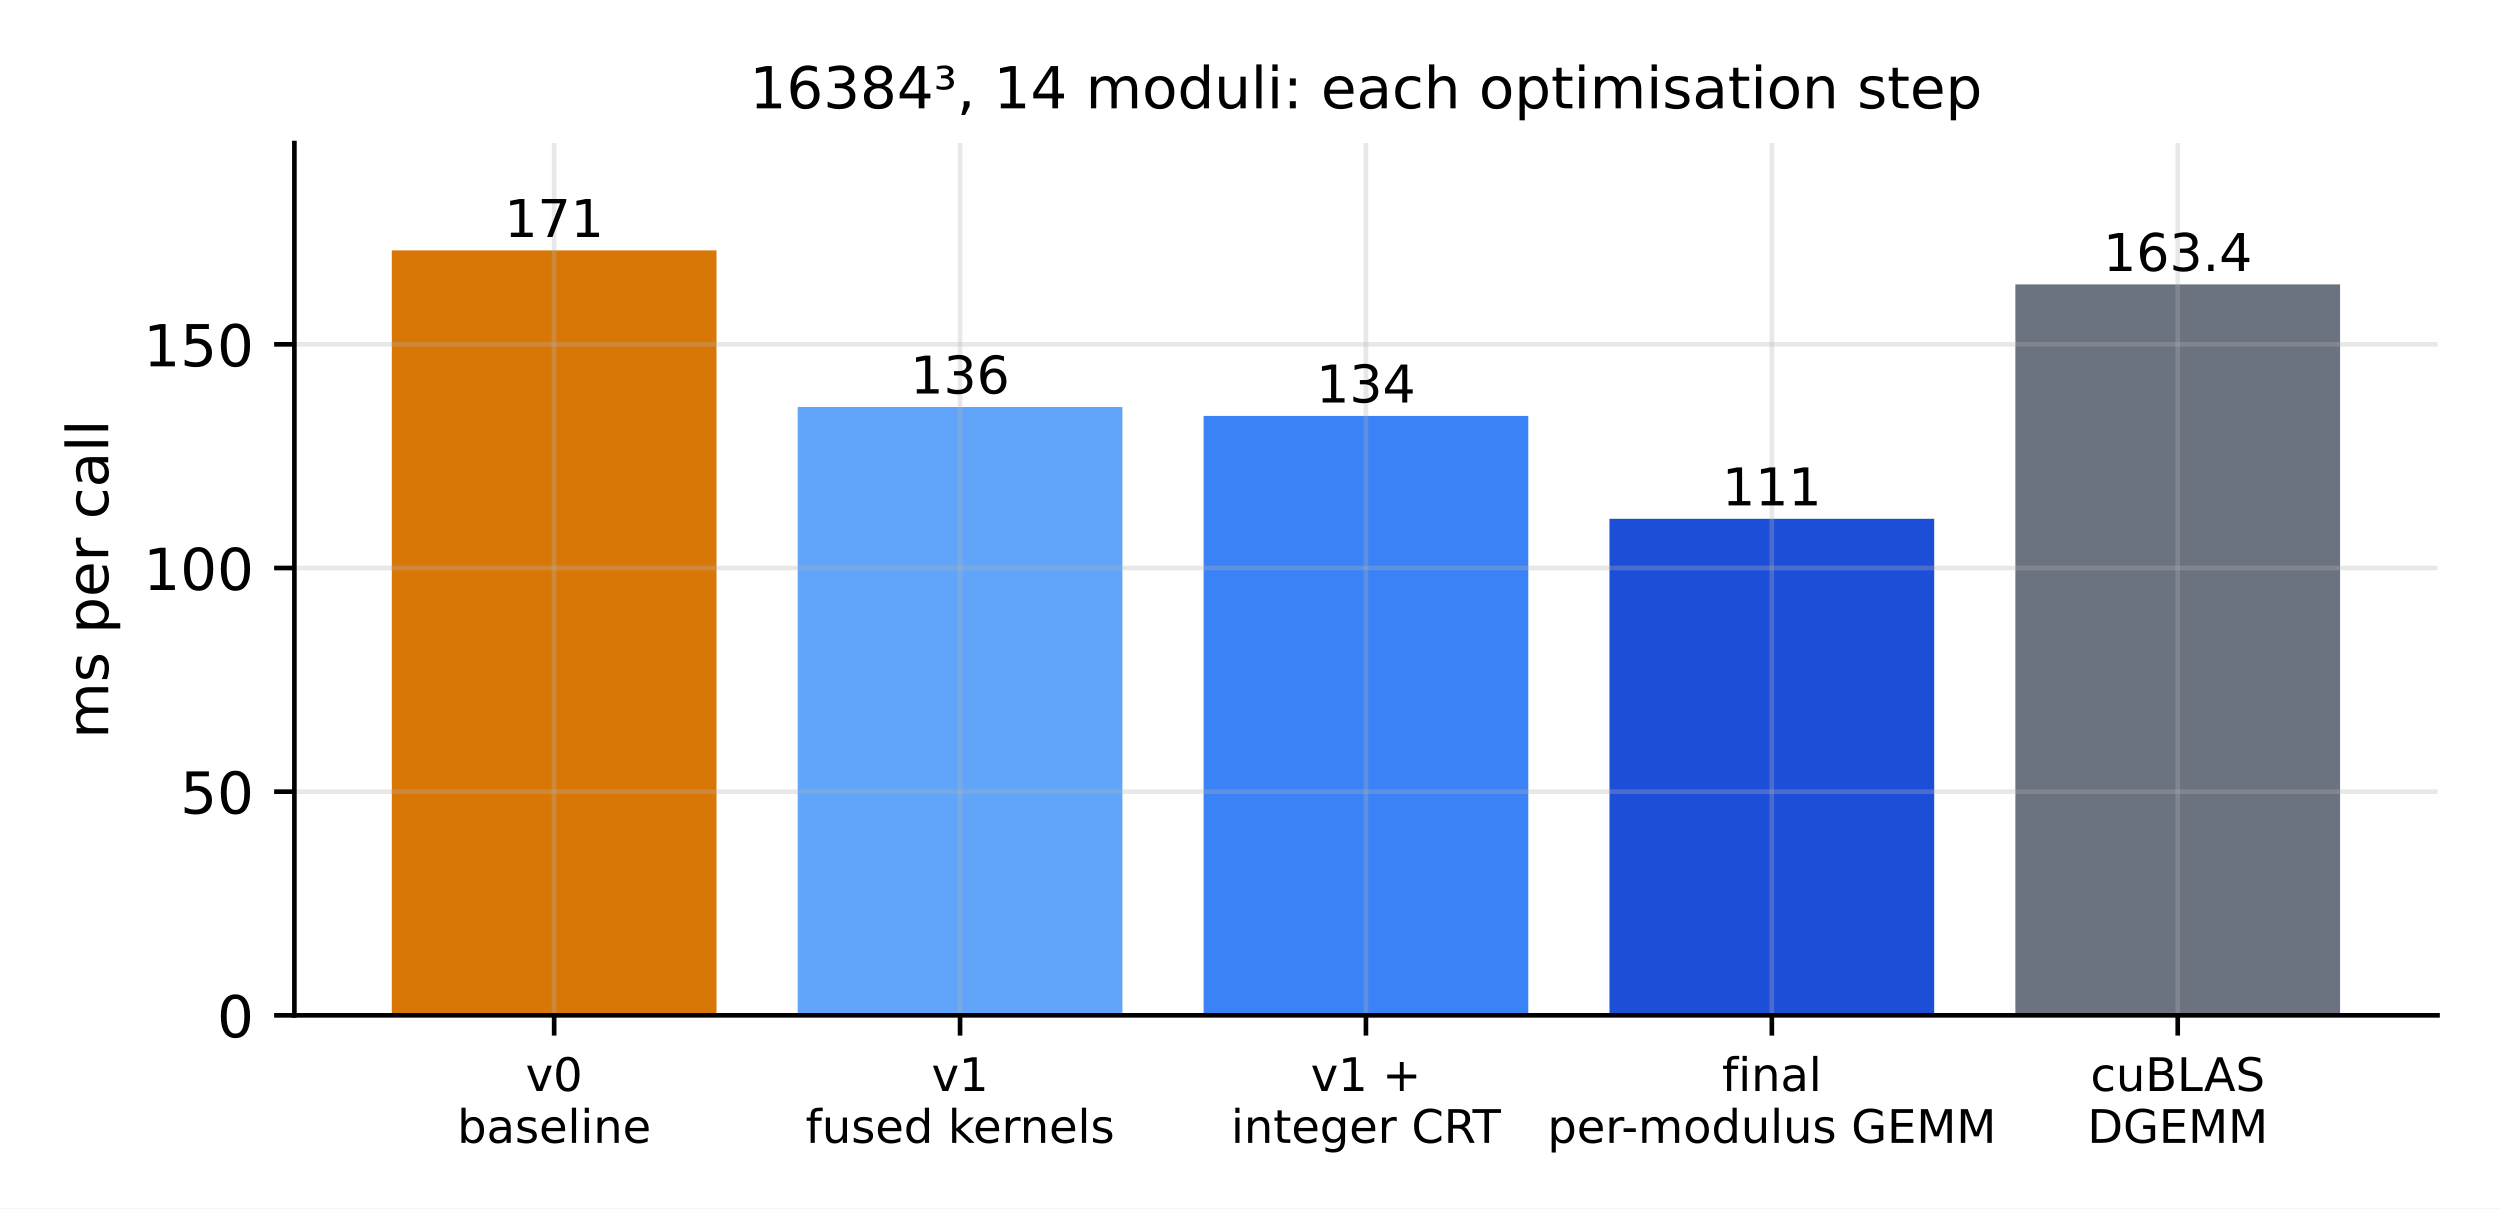
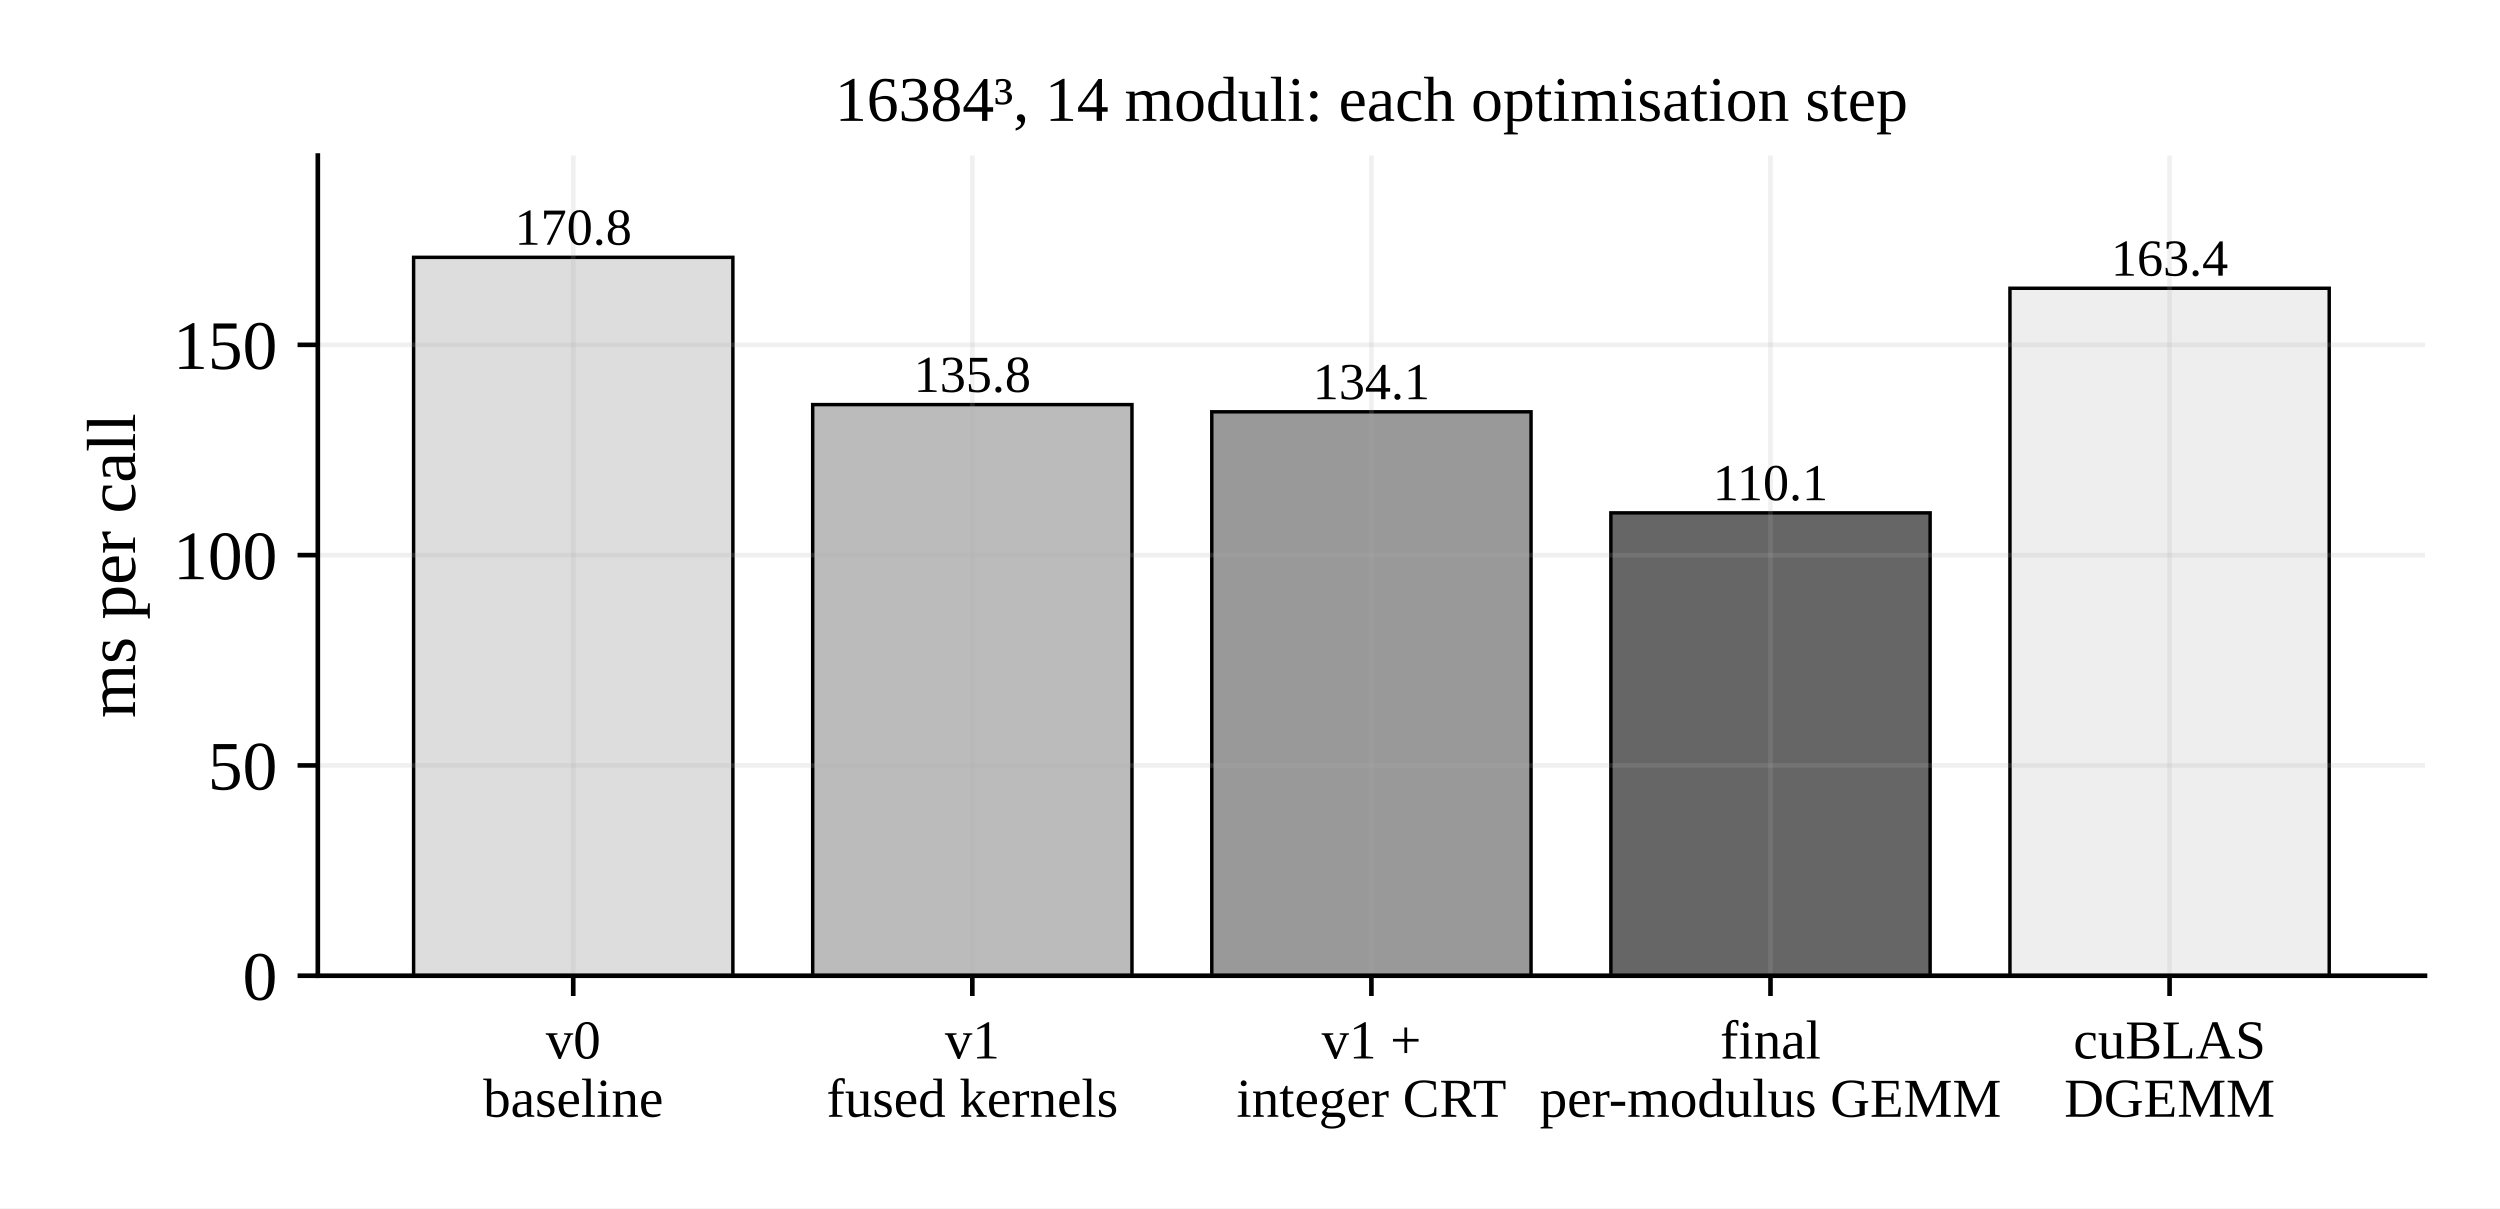
<svg xmlns="http://www.w3.org/2000/svg" xmlns:xlink="http://www.w3.org/1999/xlink" width="432pt" height="208.8pt" viewBox="0 0 432 208.8" version="1.1">
  <defs>
    <style type="text/css">*{stroke-linejoin: round; stroke-linecap: butt}</style>
  </defs>
  <g id="figure_1">
    <g id="patch_1">
      <path d="M 0 208.8  L 432 208.8  L 432 0  L 0 0  z " style="fill: #ffffff" />
    </g>
    <g id="axes_1">
      <g id="patch_2">
-         <path d="M 50.87 175.448  L 421.2 175.448  L 421.2 24.72  L 50.87 24.72  z " style="fill: #ffffff" />
+         <path d="M 54.92 168.608  L 419.04 168.608  L 419.04 26.88  L 54.92 26.88  z " style="fill: #ffffff" />
      </g>
      <g id="patch_3">
-         <path d="M 67.703 175.448  L 123.814 175.448  L 123.814 43.271  L 67.703 43.271  z " clip-path="url(#p07da9d6d3c)" style="fill: #d97706" />
+         <path d="M 71.471 168.608  L 126.641 168.608  L 126.641 44.466  L 71.471 44.466  z " clip-path="url(#pa56606865e)" style="fill: #dddddd; stroke: #000000; stroke-width: 0.6; stroke-linejoin: miter" />
      </g>
      <g id="patch_4">
-         <path d="M 137.841 175.448  L 193.952 175.448  L 193.952 70.325  L 137.841 70.325  z " clip-path="url(#p07da9d6d3c)" style="fill: #60a5fa" />
+         <path d="M 140.433 168.608  L 195.603 168.608  L 195.603 69.91  L 140.433 69.91  z " clip-path="url(#pa56606865e)" style="fill: #bbbbbb; stroke: #000000; stroke-width: 0.6; stroke-linejoin: miter" />
      </g>
      <g id="patch_5">
-         <path d="M 207.98 175.448  L 264.09 175.448  L 264.09 71.871  L 207.98 71.871  z " clip-path="url(#p07da9d6d3c)" style="fill: #3b82f6" />
+         <path d="M 209.395 168.608  L 264.565 168.608  L 264.565 71.158  L 209.395 71.158  z " clip-path="url(#pa56606865e)" style="fill: #999999; stroke: #000000; stroke-width: 0.6; stroke-linejoin: miter" />
      </g>
      <g id="patch_6">
-         <path d="M 278.118 175.448  L 334.229 175.448  L 334.229 89.649  L 278.118 89.649  z " clip-path="url(#p07da9d6d3c)" style="fill: #1d4ed8" />
+         <path d="M 278.357 168.608  L 333.527 168.608  L 333.527 88.619  L 278.357 88.619  z " clip-path="url(#pa56606865e)" style="fill: #666666; stroke: #000000; stroke-width: 0.6; stroke-linejoin: miter" />
      </g>
      <g id="patch_7">
-         <path d="M 348.256 175.448  L 404.367 175.448  L 404.367 49.146  L 348.256 49.146  z " clip-path="url(#p07da9d6d3c)" style="fill: #6b7280" />
+         <path d="M 347.319 168.608  L 402.489 168.608  L 402.489 49.816  L 347.319 49.816  z " clip-path="url(#pa56606865e)" style="fill: #eeeeee; stroke: #000000; stroke-width: 0.6; stroke-linejoin: miter" />
      </g>
      <g id="matplotlib.axis_1">
        <g id="xtick_1">
          <g id="line2d_1">
-             <path d="M 95.758 175.448  L 95.758 24.72  " clip-path="url(#p07da9d6d3c)" style="fill: none; stroke: #b0b0b0; stroke-opacity: 0.3; stroke-width: 0.8; stroke-linecap: square" />
+             <path d="M 99.056 168.608  L 99.056 26.88  " clip-path="url(#pa56606865e)" style="fill: none; stroke: #b0b0b0; stroke-opacity: 0.18; stroke-width: 0.8; stroke-linecap: square" />
          </g>
          <g id="line2d_2">
            <defs>
-               <path id="m02b2b4de60" d="M 0 0  L 0 3.5  " style="stroke: #000000; stroke-width: 0.8" />
+               <path id="m4ca94cbc51" d="M 0 0  L 0 3.5  " style="stroke: #000000; stroke-width: 0.8" />
            </defs>
            <g>
-               <use xlink:href="#m02b2b4de60" x="95.758" y="175.448" style="stroke: #000000; stroke-width: 0.8" />
+               <use xlink:href="#m4ca94cbc51" x="99.056" y="168.608" style="stroke: #000000; stroke-width: 0.8" />
            </g>
          </g>
          <g id="text_1">
-             <text style="font-size: 8px; font-family: 'DejaVu Sans'" transform="translate(90.84598 188.5267)">v0</text>
-             <text style="font-size: 8px; font-family: 'DejaVu Sans'" transform="translate(79.00411 197.485)">baseline</text>
+             <text style="font-size: 9.5px; font-family: 'Times New Roman'" transform="translate(94.30576 182.9067)">v0</text>
+             <text style="font-size: 9.5px; font-family: 'Times New Roman'" transform="translate(83.49209 192.9776)">baseline</text>
          </g>
        </g>
        <g id="xtick_2">
          <g id="line2d_3">
-             <path d="M 165.897 175.448  L 165.897 24.72  " clip-path="url(#p07da9d6d3c)" style="fill: none; stroke: #b0b0b0; stroke-opacity: 0.3; stroke-width: 0.8; stroke-linecap: square" />
+             <path d="M 168.018 168.608  L 168.018 26.88  " clip-path="url(#pa56606865e)" style="fill: none; stroke: #b0b0b0; stroke-opacity: 0.18; stroke-width: 0.8; stroke-linecap: square" />
          </g>
          <g id="line2d_4">
            <g>
-               <use xlink:href="#m02b2b4de60" x="165.897" y="175.448" style="stroke: #000000; stroke-width: 0.8" />
+               <use xlink:href="#m4ca94cbc51" x="168.018" y="168.608" style="stroke: #000000; stroke-width: 0.8" />
            </g>
          </g>
          <g id="text_2">
-             <text style="font-size: 8px; font-family: 'DejaVu Sans'" transform="translate(160.9842 188.5267)">v1</text>
-             <text style="font-size: 8px; font-family: 'DejaVu Sans'" transform="translate(139.1999 197.485)">fused kernels</text>
+             <text style="font-size: 9.5px; font-family: 'Times New Roman'" transform="translate(163.2679 182.9067)">v1</text>
+             <text style="font-size: 9.5px; font-family: 'Times New Roman'" transform="translate(142.8243 192.9776)">fused kernels</text>
          </g>
        </g>
        <g id="xtick_3">
          <g id="line2d_5">
-             <path d="M 236.035 175.448  L 236.035 24.72  " clip-path="url(#p07da9d6d3c)" style="fill: none; stroke: #b0b0b0; stroke-opacity: 0.3; stroke-width: 0.8; stroke-linecap: square" />
+             <path d="M 236.98 168.608  L 236.98 26.88  " clip-path="url(#pa56606865e)" style="fill: none; stroke: #b0b0b0; stroke-opacity: 0.18; stroke-width: 0.8; stroke-linecap: square" />
          </g>
          <g id="line2d_6">
            <g>
-               <use xlink:href="#m02b2b4de60" x="236.035" y="175.448" style="stroke: #000000; stroke-width: 0.8" />
+               <use xlink:href="#m4ca94cbc51" x="236.98" y="168.608" style="stroke: #000000; stroke-width: 0.8" />
            </g>
          </g>
          <g id="text_3">
-             <text style="font-size: 8px; font-family: 'DejaVu Sans'" transform="translate(226.4994 188.5267)">v1 +</text>
-             <text style="font-size: 8px; font-family: 'DejaVu Sans'" transform="translate(212.7175 197.485)">integer CRT</text>
+             <text style="font-size: 9.5px; font-family: 'Times New Roman'" transform="translate(228.3639 182.9067)">v1 +</text>
+             <text style="font-size: 9.5px; font-family: 'Times New Roman'" transform="translate(213.6516 192.9776)">integer CRT</text>
          </g>
        </g>
        <g id="xtick_4">
          <g id="line2d_7">
-             <path d="M 306.173 175.448  L 306.173 24.72  " clip-path="url(#p07da9d6d3c)" style="fill: none; stroke: #b0b0b0; stroke-opacity: 0.3; stroke-width: 0.8; stroke-linecap: square" />
+             <path d="M 305.942 168.608  L 305.942 26.88  " clip-path="url(#pa56606865e)" style="fill: none; stroke: #b0b0b0; stroke-opacity: 0.18; stroke-width: 0.8; stroke-linecap: square" />
          </g>
          <g id="line2d_8">
            <g>
-               <use xlink:href="#m02b2b4de60" x="306.173" y="175.448" style="stroke: #000000; stroke-width: 0.8" />
+               <use xlink:href="#m4ca94cbc51" x="305.942" y="168.608" style="stroke: #000000; stroke-width: 0.8" />
            </g>
          </g>
          <g id="text_4">
-             <text style="font-size: 8px; font-family: 'DejaVu Sans'" transform="translate(297.5564 188.5267)">final</text>
-             <text style="font-size: 8px; font-family: 'DejaVu Sans'" transform="translate(267.3914 197.485)">per-modulus GEMM</text>
+             <text style="font-size: 9.5px; font-family: 'Times New Roman'" transform="translate(297.2377 182.9163)">final</text>
+             <text style="font-size: 9.5px; font-family: 'Times New Roman'" transform="translate(266.0607 192.9873)">per-modulus GEMM</text>
          </g>
        </g>
        <g id="xtick_5">
          <g id="line2d_9">
-             <path d="M 376.312 175.448  L 376.312 24.72  " clip-path="url(#p07da9d6d3c)" style="fill: none; stroke: #b0b0b0; stroke-opacity: 0.3; stroke-width: 0.8; stroke-linecap: square" />
+             <path d="M 374.904 168.608  L 374.904 26.88  " clip-path="url(#pa56606865e)" style="fill: none; stroke: #b0b0b0; stroke-opacity: 0.18; stroke-width: 0.8; stroke-linecap: square" />
          </g>
          <g id="line2d_10">
            <g>
-               <use xlink:href="#m02b2b4de60" x="376.312" y="175.448" style="stroke: #000000; stroke-width: 0.8" />
+               <use xlink:href="#m4ca94cbc51" x="374.904" y="168.608" style="stroke: #000000; stroke-width: 0.8" />
            </g>
          </g>
          <g id="text_5">
-             <text style="font-size: 8px; font-family: 'DejaVu Sans'" transform="translate(361.2384 188.5267)">cuBLAS</text>
-             <text style="font-size: 8px; font-family: 'DejaVu Sans'" transform="translate(360.7021 197.485)">DGEMM</text>
+             <text style="font-size: 9.5px; font-family: 'Times New Roman'" transform="translate(358.2792 182.9067)">cuBLAS</text>
+             <text style="font-size: 9.5px; font-family: 'Times New Roman'" transform="translate(356.6947 192.968)">DGEMM</text>
          </g>
        </g>
      </g>
      <g id="matplotlib.axis_2">
        <g id="ytick_1">
          <g id="line2d_11">
-             <path d="M 50.87 175.448  L 421.2 175.448  " clip-path="url(#p07da9d6d3c)" style="fill: none; stroke: #b0b0b0; stroke-opacity: 0.3; stroke-width: 0.8; stroke-linecap: square" />
+             <path d="M 54.92 168.608  L 419.04 168.608  " clip-path="url(#pa56606865e)" style="fill: none; stroke: #b0b0b0; stroke-opacity: 0.18; stroke-width: 0.8; stroke-linecap: square" />
          </g>
          <g id="line2d_12">
            <defs>
-               <path id="m905aa00a35" d="M 0 0  L -3.5 0  " style="stroke: #000000; stroke-width: 0.8" />
+               <path id="mf4a1a65946" d="M 0 0  L -3.5 0  " style="stroke: #000000; stroke-width: 0.8" />
            </defs>
            <g>
-               <use xlink:href="#m905aa00a35" x="50.87" y="175.448" style="stroke: #000000; stroke-width: 0.8" />
+               <use xlink:href="#mf4a1a65946" x="54.92" y="168.608" style="stroke: #000000; stroke-width: 0.8" />
            </g>
          </g>
          <g id="text_6">
-             <text style="font-size: 10px; font-family: 'DejaVu Sans'; text-anchor: end" x="43.87" y="179.247" transform="rotate(-0 43.87 179.2472)">0</text>
+             <text style="font-size: 12px; font-family: 'Times New Roman'; text-anchor: end" x="47.92" y="172.768" transform="rotate(-0 47.92 172.7679)">0</text>
          </g>
        </g>
        <g id="ytick_2">
          <g id="line2d_13">
-             <path d="M 50.87 136.8  L 421.2 136.8  " clip-path="url(#p07da9d6d3c)" style="fill: none; stroke: #b0b0b0; stroke-opacity: 0.3; stroke-width: 0.8; stroke-linecap: square" />
+             <path d="M 54.92 132.267  L 419.04 132.267  " clip-path="url(#pa56606865e)" style="fill: none; stroke: #b0b0b0; stroke-opacity: 0.18; stroke-width: 0.8; stroke-linecap: square" />
          </g>
          <g id="line2d_14">
            <g>
-               <use xlink:href="#m905aa00a35" x="50.87" y="136.8" style="stroke: #000000; stroke-width: 0.8" />
+               <use xlink:href="#mf4a1a65946" x="54.92" y="132.267" style="stroke: #000000; stroke-width: 0.8" />
            </g>
          </g>
          <g id="text_7">
-             <text style="font-size: 10px; font-family: 'DejaVu Sans'; text-anchor: end" x="43.87" y="140.599" transform="rotate(-0 43.87 140.599)">50</text>
+             <text style="font-size: 12px; font-family: 'Times New Roman'; text-anchor: end" x="47.92" y="136.427" transform="rotate(-0 47.92 136.4274)">50</text>
          </g>
        </g>
        <g id="ytick_3">
          <g id="line2d_15">
-             <path d="M 50.87 98.152  L 421.2 98.152  " clip-path="url(#p07da9d6d3c)" style="fill: none; stroke: #b0b0b0; stroke-opacity: 0.3; stroke-width: 0.8; stroke-linecap: square" />
+             <path d="M 54.92 95.927  L 419.04 95.927  " clip-path="url(#pa56606865e)" style="fill: none; stroke: #b0b0b0; stroke-opacity: 0.18; stroke-width: 0.8; stroke-linecap: square" />
          </g>
          <g id="line2d_16">
            <g>
-               <use xlink:href="#m905aa00a35" x="50.87" y="98.152" style="stroke: #000000; stroke-width: 0.8" />
+               <use xlink:href="#mf4a1a65946" x="54.92" y="95.927" style="stroke: #000000; stroke-width: 0.8" />
            </g>
          </g>
          <g id="text_8">
-             <text style="font-size: 10px; font-family: 'DejaVu Sans'; text-anchor: end" x="43.87" y="101.951" transform="rotate(-0 43.87 101.9508)">100</text>
+             <text style="font-size: 12px; font-family: 'Times New Roman'; text-anchor: end" x="47.92" y="100.087" transform="rotate(-0 47.92 100.087)">100</text>
          </g>
        </g>
        <g id="ytick_4">
          <g id="line2d_17">
-             <path d="M 50.87 59.503  L 421.2 59.503  " clip-path="url(#p07da9d6d3c)" style="fill: none; stroke: #b0b0b0; stroke-opacity: 0.3; stroke-width: 0.8; stroke-linecap: square" />
+             <path d="M 54.92 59.586  L 419.04 59.586  " clip-path="url(#pa56606865e)" style="fill: none; stroke: #b0b0b0; stroke-opacity: 0.18; stroke-width: 0.8; stroke-linecap: square" />
          </g>
          <g id="line2d_18">
            <g>
-               <use xlink:href="#m905aa00a35" x="50.87" y="59.503" style="stroke: #000000; stroke-width: 0.8" />
+               <use xlink:href="#mf4a1a65946" x="54.92" y="59.586" style="stroke: #000000; stroke-width: 0.8" />
            </g>
          </g>
          <g id="text_9">
-             <text style="font-size: 10px; font-family: 'DejaVu Sans'; text-anchor: end" x="43.87" y="63.303" transform="rotate(-0 43.87 63.3026)">150</text>
+             <text style="font-size: 12px; font-family: 'Times New Roman'; text-anchor: end" x="47.92" y="63.747" transform="rotate(-0 47.92 63.74656)">150</text>
          </g>
        </g>
        <g id="text_10">
-           <text style="font-size: 10px; font-family: 'DejaVu Sans'; text-anchor: middle" x="18.703" y="100.084" transform="rotate(-90 18.70281 100.084)">ms per call</text>
+           <text style="font-size: 12px; font-family: 'Times New Roman'; text-anchor: middle" x="23.33" y="97.744" transform="rotate(-90 23.33016 97.74387)">ms per call</text>
        </g>
      </g>
      <g id="patch_8">
-         <path d="M 50.87 175.448  L 50.87 24.72  " style="fill: none; stroke: #000000; stroke-width: 0.8; stroke-linejoin: miter; stroke-linecap: square" />
+         <path d="M 54.92 168.608  L 54.92 26.88  " style="fill: none; stroke: #000000; stroke-width: 0.8; stroke-linejoin: miter; stroke-linecap: square" />
      </g>
      <g id="patch_9">
-         <path d="M 50.87 175.448  L 421.2 175.448  " style="fill: none; stroke: #000000; stroke-width: 0.8; stroke-linejoin: miter; stroke-linecap: square" />
+         <path d="M 54.92 168.608  L 419.04 168.608  " style="fill: none; stroke: #000000; stroke-width: 0.8; stroke-linejoin: miter; stroke-linecap: square" />
      </g>
      <g id="text_11">
-         <text style="font-size: 9px; font-family: 'DejaVu Sans'; text-anchor: middle" x="95.758" y="40.952" transform="rotate(-0 95.75848 40.95225)">171</text>
+         <text style="font-size: 9px; font-family: 'Times New Roman'; text-anchor: middle" x="99.056" y="42.286" transform="rotate(-0 99.05576 42.28573)">170.8</text>
      </g>
      <g id="text_12">
-         <text style="font-size: 9px; font-family: 'DejaVu Sans'; text-anchor: middle" x="165.897" y="68.006" transform="rotate(-0 165.8967 68.00599)">136</text>
+         <text style="font-size: 9px; font-family: 'Times New Roman'; text-anchor: middle" x="168.018" y="67.729" transform="rotate(-0 168.0179 67.72913)">135.8</text>
      </g>
      <g id="text_13">
-         <text style="font-size: 9px; font-family: 'DejaVu Sans'; text-anchor: middle" x="236.035" y="69.552" transform="rotate(-0 236.035 69.55192)">134</text>
+         <text style="font-size: 9px; font-family: 'Times New Roman'; text-anchor: middle" x="236.98" y="68.978" transform="rotate(-0 236.98 68.97779)">134.1</text>
      </g>
      <g id="text_14">
-         <text style="font-size: 9px; font-family: 'DejaVu Sans'; text-anchor: middle" x="306.173" y="87.33" transform="rotate(-0 306.1733 87.33009)">111</text>
+         <text style="font-size: 9px; font-family: 'Times New Roman'; text-anchor: middle" x="305.942" y="86.438" transform="rotate(-0 305.9421 86.43828)">110.1</text>
      </g>
      <g id="text_15">
-         <text style="font-size: 9px; font-family: 'DejaVu Sans'; text-anchor: middle" x="376.312" y="46.827" transform="rotate(-0 376.3115 46.82677)">163.4</text>
+         <text style="font-size: 9px; font-family: 'Times New Roman'; text-anchor: middle" x="374.904" y="47.635" transform="rotate(-0 374.9042 47.63541)">163.4</text>
      </g>
      <g id="text_16">
-         <text style="font-size: 10px; font-family: 'DejaVu Sans'; text-anchor: middle" x="236.035" y="18.72" transform="rotate(-0 236.035 18.72)">16384³, 14 moduli: each optimisation step</text>
+         <text style="font-size: 11px; font-family: 'Times New Roman'; text-anchor: middle" x="236.98" y="20.88" transform="rotate(-0 236.98 20.88)">16384³, 14 moduli: each optimisation step</text>
      </g>
    </g>
  </g>
  <defs>
-     <clipPath id="p07da9d6d3c">
-       <rect x="50.87" y="24.72" width="370.33" height="150.728" />
+     <clipPath id="pa56606865e">
+       <rect x="54.92" y="26.88" width="364.12" height="141.728" />
    </clipPath>
  </defs>
</svg>
